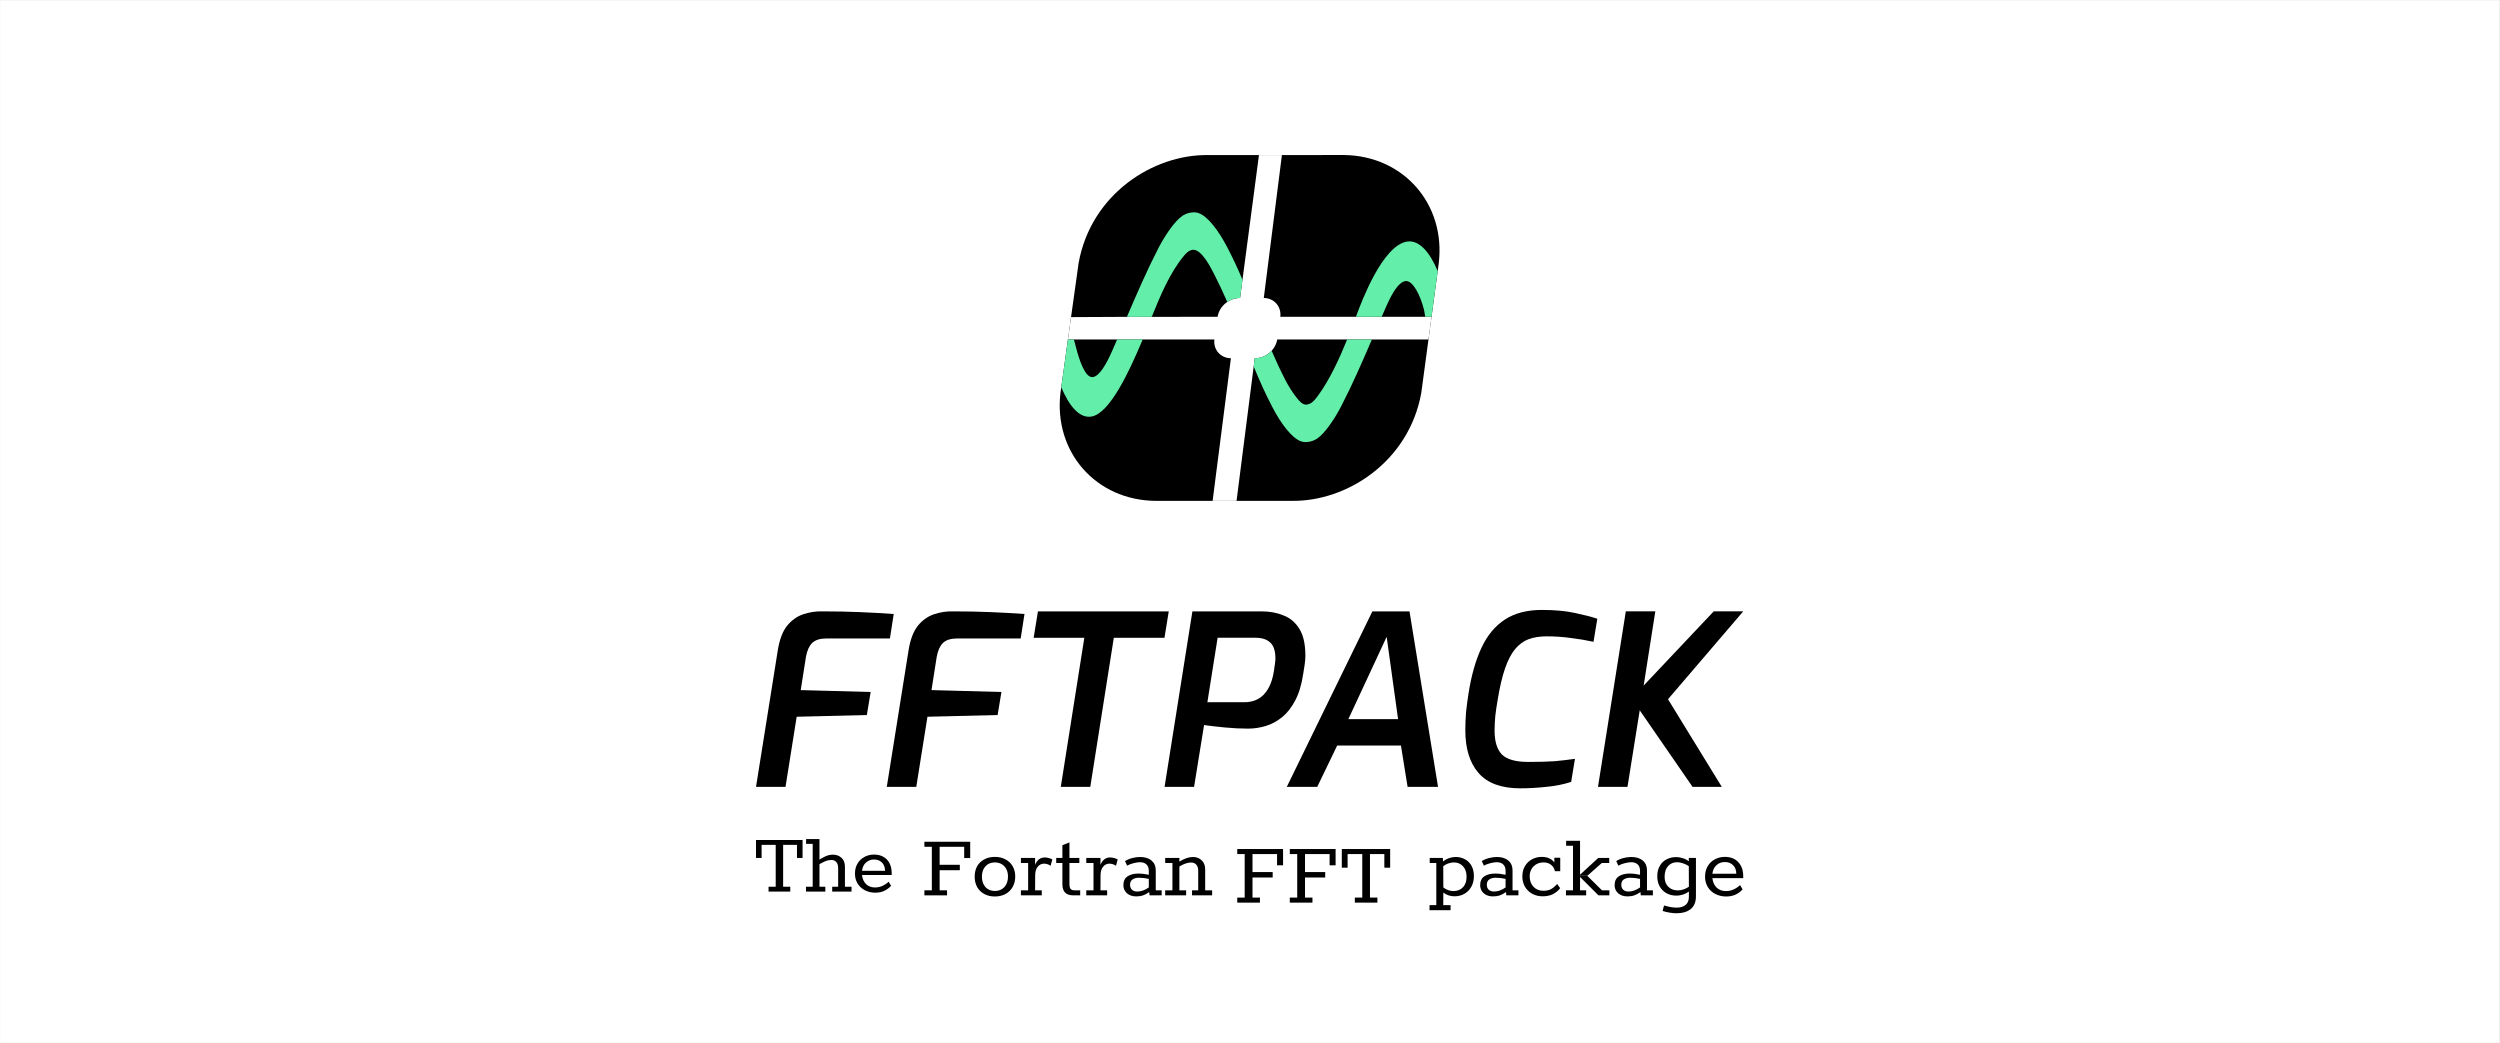
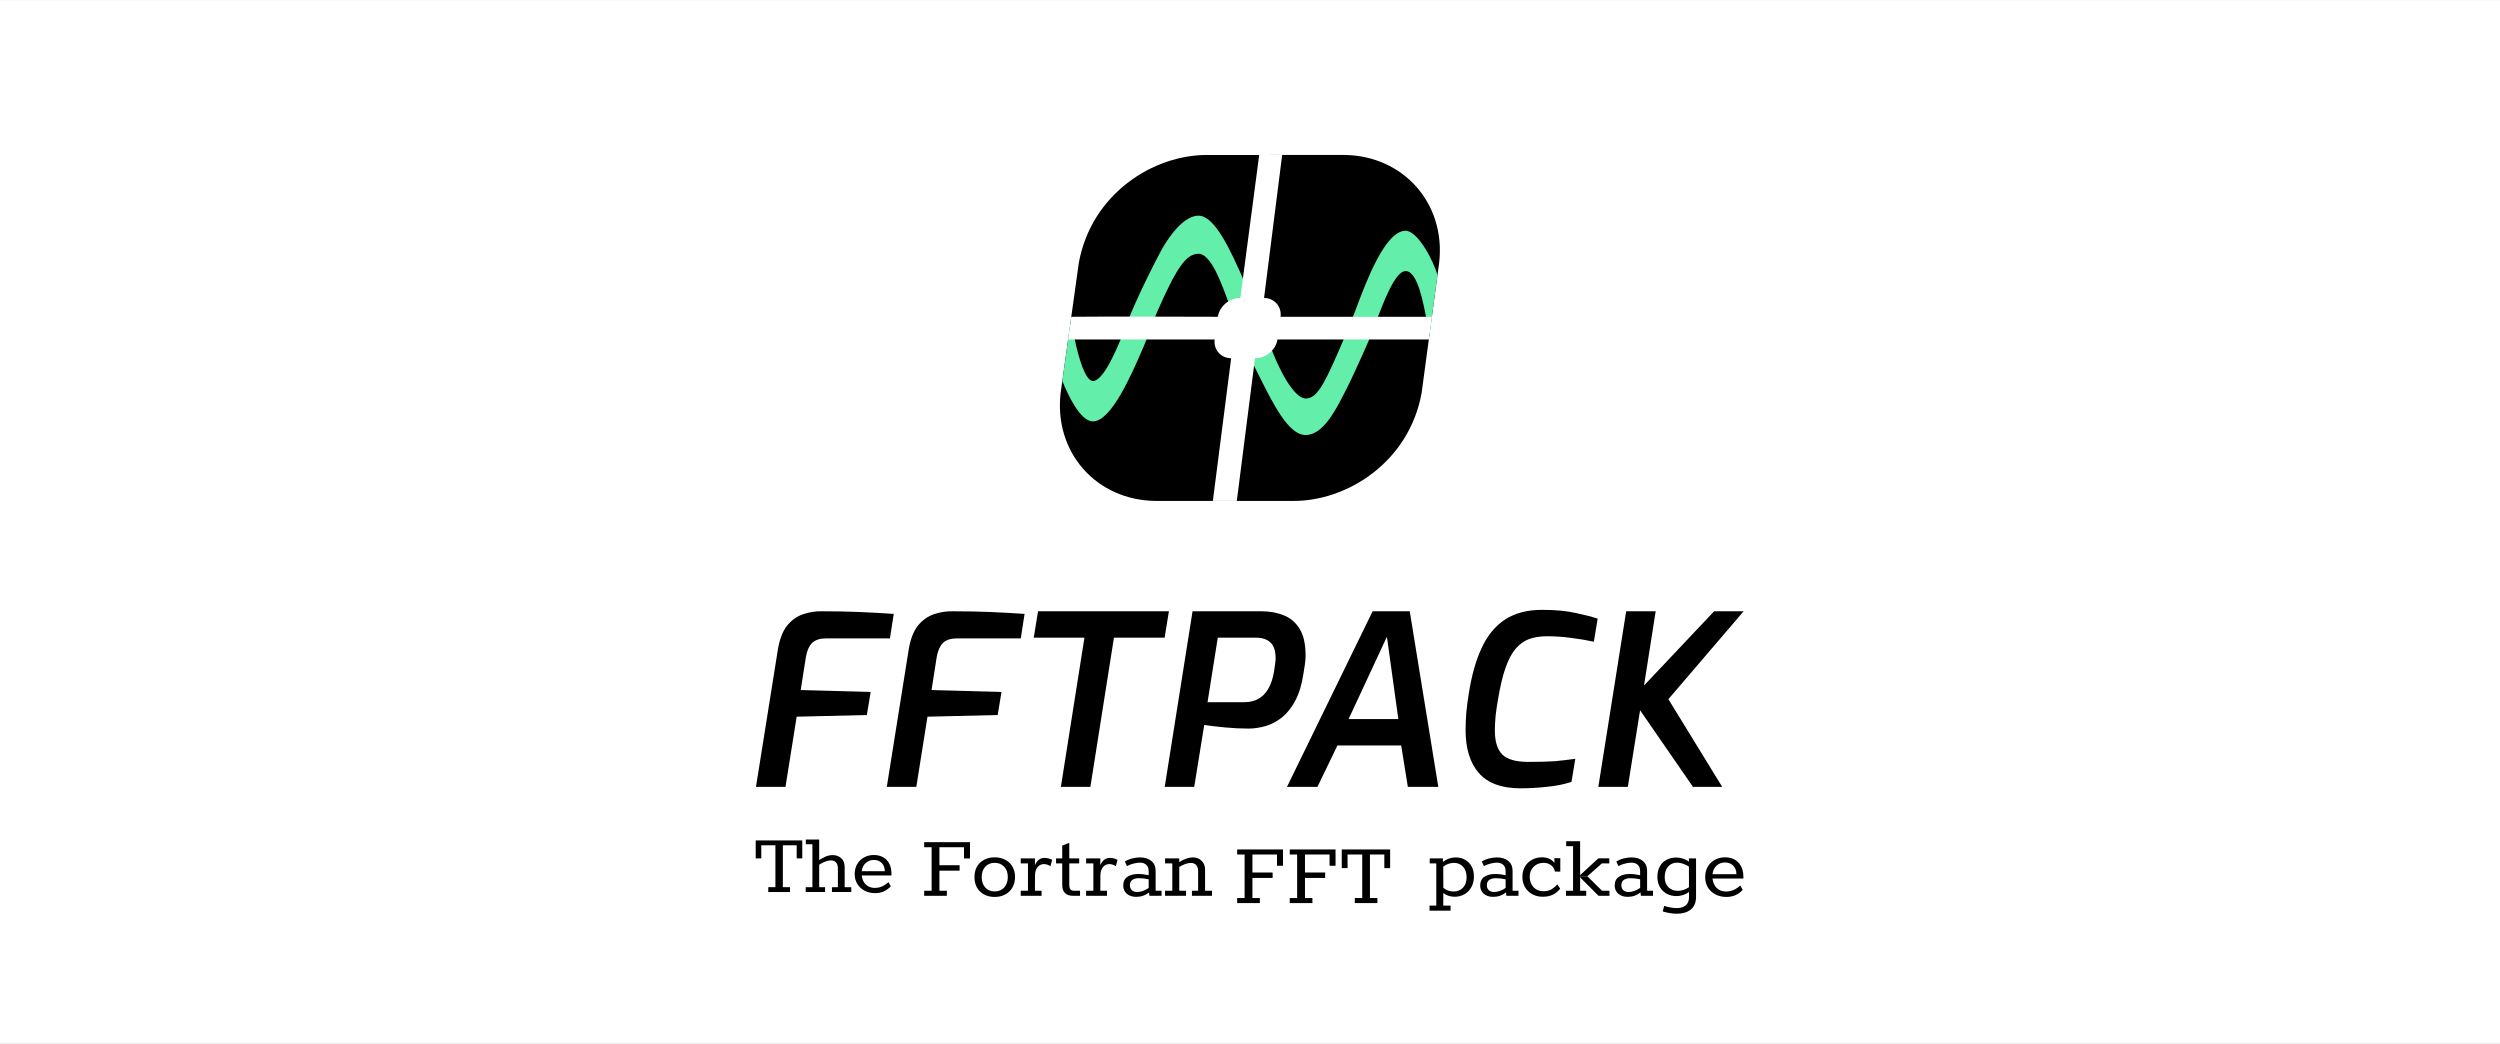
- <svg xmlns="http://www.w3.org/2000/svg" width="2234" height="932" viewBox="0 0 2234 932" fill="none">
-   <rect x="0.173" y="0.517" width="2232.98" height="931.099" fill="white" />
-   <path d="M675.573 703.172L695.127 580.538C696.685 571.186 699.448 564.031 703.416 559.072C707.525 554.112 712.342 550.712 717.868 548.87C723.394 547.028 728.991 546.178 734.659 546.319C746.419 546.319 757.471 546.532 767.814 546.957C778.158 547.382 788.43 547.949 798.632 548.657L795.232 570.549H738.059C732.675 570.549 728.566 571.895 725.732 574.587C723.04 577.279 721.198 581.388 720.206 586.914L715.53 616.669L778.016 618.369L774.616 638.986L711.917 640.473L701.928 703.172H675.573Z" fill="black" />
-   <path d="M792.427 703.172L811.981 580.538C813.539 571.186 816.302 564.031 820.27 559.072C824.379 554.112 829.196 550.712 834.722 548.87C840.248 547.028 845.845 546.178 851.512 546.319C863.273 546.319 874.325 546.532 884.668 546.957C895.012 547.382 905.284 547.949 915.486 548.657L912.086 570.549H854.913C849.529 570.549 845.42 571.895 842.586 574.587C839.894 577.279 838.052 581.388 837.06 586.914L832.384 616.669L894.87 618.369L891.469 638.986L828.771 640.473L818.782 703.172H792.427Z" fill="black" />
-   <path d="M947.913 703.172L968.954 569.911H923.684L927.509 546.319H1044.4L1040.58 569.911H995.309L974.268 703.172H947.913Z" fill="black" />
-   <path d="M1040.66 703.17L1065.53 546.317H1127.17C1134.54 546.317 1141.12 547.522 1146.93 549.931C1152.88 552.198 1157.63 556.236 1161.17 562.045C1164.72 567.713 1166.49 575.718 1166.49 586.062C1166.49 588.187 1166.27 590.809 1165.85 593.926C1165.42 596.901 1165 599.593 1164.57 602.002C1163.16 611.637 1160.75 619.643 1157.35 626.019C1154.09 632.253 1150.19 637.213 1145.66 640.896C1141.12 644.58 1136.24 647.202 1130.99 648.76C1125.75 650.319 1120.51 651.098 1115.27 651.098C1108.46 651.098 1101.45 650.744 1094.22 650.036C1087 649.327 1080.9 648.619 1075.95 647.91L1067.02 703.17H1040.66ZM1078.92 627.507H1112.08C1116.47 627.507 1120.44 626.586 1123.98 624.744C1127.66 622.76 1130.71 619.714 1133.12 615.605C1135.67 611.354 1137.44 605.899 1138.43 599.239C1138.72 597.397 1139 595.414 1139.28 593.288C1139.57 591.163 1139.71 589.604 1139.71 588.612C1139.71 581.669 1138.15 576.852 1135.03 574.16C1132.06 571.326 1127.73 569.909 1122.07 569.909H1088.06L1078.92 627.507Z" fill="black" />
-   <path d="M1149.86 703.17L1226.37 546.317H1259.53L1285.03 703.17H1257.83L1251.87 666.188H1194.92L1177.06 703.17H1149.86ZM1204.9 642.597H1249.32L1239.12 569.059L1204.9 642.597Z" fill="black" />
-   <path d="M1358.5 704.445C1341.64 704.445 1329.24 699.911 1321.31 690.843C1313.37 681.774 1309.41 669.022 1309.41 652.586C1309.41 647.485 1309.62 642.172 1310.04 636.646C1310.61 631.12 1311.32 625.665 1312.17 620.28C1314.72 603.844 1318.62 590.029 1323.86 578.836C1329.1 567.642 1336.11 559.211 1344.9 553.544C1353.68 547.876 1364.59 545.042 1377.63 545.042C1389.53 545.042 1399.52 545.963 1407.6 547.805C1415.67 549.506 1422.26 551.206 1427.36 552.906L1423.96 573.522C1417.59 572.105 1410.86 570.972 1403.77 570.122C1396.69 569.13 1389.46 568.634 1382.09 568.634C1376 568.634 1370.62 569.484 1365.94 571.184C1361.41 572.885 1357.37 575.86 1353.83 580.111C1350.43 584.22 1347.45 589.958 1344.9 597.326C1342.35 604.694 1340.15 614.046 1338.31 625.381C1337.46 630.199 1336.75 635.016 1336.19 639.834C1335.76 644.651 1335.55 648.973 1335.55 652.799C1335.55 662.575 1337.74 669.731 1342.14 674.265C1346.67 678.657 1354.46 680.853 1365.52 680.853C1375.29 680.853 1383.23 680.641 1389.32 680.216C1395.41 679.649 1401.43 678.941 1407.39 678.09L1403.99 698.707C1397.04 700.974 1389.53 702.461 1381.46 703.17C1373.52 704.02 1365.87 704.445 1358.5 704.445Z" fill="black" />
-   <path d="M1427.96 703.171L1452.83 546.312H1479.19L1468.77 612.627L1531.38 546.312H1557.75L1490.53 624.831L1538.61 703.171H1512.49L1465.26 634.726L1454.32 703.171H1427.96Z" fill="black" />
-   <path fill-rule="evenodd" clip-rule="evenodd" d="M963.857 234.99C974.958 173.458 1030.42 137.944 1079.37 138.568L1200.92 138.532C1253.97 139.11 1291.85 182.058 1285.71 234.953L1270.05 351.147C1258.95 412.679 1203.49 448.193 1154.54 447.569L1032.32 447.567C979.317 446.949 941.471 404.017 947.616 351.147L963.857 234.99Z" fill="black" />
-   <path fill-rule="evenodd" clip-rule="evenodd" d="M1276.49 303.328H1141.36C1139.42 314.05 1129.76 320.238 1121.23 320.128L1104.98 447.568L1083.59 447.568L1099.94 320.128C1090.7 320.02 1084.1 312.539 1085.18 303.328H954.302L957.092 283.375C971.585 283.235 1008.29 283.089 1088.01 283.089C1089.94 272.367 1099.6 266.179 1108.13 266.287L1125.01 138.555L1145.52 138.549L1129.31 266.281C1138.55 266.382 1145.16 273.867 1144.09 283.083H1279.22L1276.49 303.328Z" fill="white" />
-   <path fill-rule="evenodd" clip-rule="evenodd" d="M1279.22 283.083L1284.72 242.266C1278.02 226.12 1268.49 213.932 1257.08 215.918C1235.28 219.708 1216.63 269.703 1212.26 281.437C1212.06 281.974 1211.85 282.523 1211.64 283.083H1234.68C1236.16 279.69 1237.65 276.305 1239.14 272.932C1244.14 261.675 1249.98 251.902 1256.02 251.168C1262.68 250.358 1269.35 264.459 1272.31 276.13C1272.71 277.694 1272.95 279.282 1273.16 280.664C1273.3 281.585 1273.43 282.414 1273.58 283.083H1279.22ZM1225.95 303.329H1203.83C1197.09 319.947 1188.36 339.028 1178.34 352.757L1178 353.224C1175.38 356.829 1172.29 361.081 1167.59 361.56C1163.92 361.931 1161.03 358.331 1158.89 355.657L1158.89 355.654C1154.78 350.52 1151.35 344.936 1148.35 339.092C1144.03 330.685 1140.07 322.117 1136.32 313.46C1132.27 317.833 1126.53 320.196 1121.23 320.128L1120.29 327.501C1126.6 342.671 1130.56 351.3 1136.57 363.013C1140.67 370.998 1145.13 378.052 1149.51 383.464C1153.8 388.755 1158.47 393.038 1162.88 394.479C1167.18 395.884 1173.06 394.609 1177.19 391.794C1180.57 389.49 1184.38 385.131 1187.92 380.276C1191.55 375.302 1195.28 369.269 1198.49 363.038C1208.49 343.659 1217.28 323.484 1225.95 303.329ZM1096.69 269.835C1093.12 261.672 1089.37 253.593 1085.3 245.664C1085.17 245.404 1085.01 245.098 1084.84 244.753L1084.79 244.667C1081.83 238.804 1073.38 222.092 1065.62 223.252C1062.24 223.747 1059.92 226.212 1057.84 228.724C1045.69 243.406 1037.03 263.613 1029.21 283.122C1021.06 283.133 1013.68 283.145 1007 283.159C1015.94 262.317 1025.09 241.218 1035.15 221.719C1038.37 215.487 1042.09 209.455 1045.72 204.48C1049.26 199.625 1053.08 195.267 1056.46 192.962C1060.59 190.147 1066.5 188.909 1070.8 190.314C1075.22 191.755 1079.85 196.001 1084.14 201.292C1088.52 206.704 1092.98 213.758 1097.08 221.743C1102.06 231.443 1105.63 239.027 1110.29 249.962L1108.13 266.287C1104.28 266.238 1100.19 267.475 1096.69 269.835ZM998.311 303.329H1021.11C1020.57 304.632 1020.03 305.92 1019.49 307.191C1009.2 331.351 991.832 369.367 975.431 372.219C964.16 374.18 955.011 361.881 948.334 346.016L954.302 303.329H959.619C960.118 304.881 960.82 307.619 961.547 310.475L961.571 310.57L961.578 310.601C964.543 322.272 969.831 337.779 976.483 336.97C982.523 336.235 988.581 325.376 993.577 314.119C995.159 310.556 996.735 306.956 998.311 303.329Z" fill="#63EEA9" />
-   <path d="M686.789 796.719V792.38H693.175V754.965H680.567V766.672H675.573V750.626H717.163V766.672H712.169V754.965H699.807V792.38H706.193V796.719H686.789Z" fill="black" />
-   <path d="M720.241 796.719V792.38H726.218V754.064H720.323V749.807H732.276V769.292L730.065 769.702C732.412 767.955 734.759 766.536 737.106 765.444C739.453 764.298 741.882 763.725 744.393 763.725C747.34 763.725 749.851 764.653 751.925 766.509C753.999 768.31 755.036 770.957 755.036 774.45V792.38H760.93V796.719H743.656V792.38H748.977V775.596C748.977 773.358 748.432 771.612 747.34 770.357C746.303 769.101 744.829 768.474 742.919 768.474C740.845 768.474 738.689 768.992 736.451 770.029C734.214 771.011 732.139 772.24 730.229 773.713L732.276 770.766V792.38H737.516V796.719H720.241Z" fill="black" />
-   <path d="M782.174 797.701C778.791 797.701 775.707 796.992 772.923 795.572C770.194 794.153 768.011 792.161 766.374 789.596C764.791 787.031 763.999 784.056 763.999 780.672C763.999 777.179 764.763 774.177 766.292 771.666C767.82 769.101 769.867 767.136 772.432 765.772C774.997 764.353 777.863 763.643 781.028 763.643C784.303 763.643 787.114 764.325 789.461 765.69C791.862 767.054 793.691 768.992 794.946 771.503C796.202 774.013 796.829 776.961 796.829 780.345V781.9H769.321L769.403 778.134H790.853C790.853 776.006 790.416 774.204 789.543 772.731C788.724 771.203 787.578 770.056 786.104 769.292C784.631 768.474 782.939 768.064 781.028 768.064C779.009 768.064 777.18 768.555 775.543 769.538C773.906 770.466 772.596 771.83 771.613 773.631C770.685 775.378 770.221 777.507 770.221 780.017C770.221 782.692 770.713 785.011 771.695 786.976C772.678 788.886 774.042 790.387 775.789 791.479C777.59 792.516 779.637 793.035 781.929 793.035C784.385 793.035 786.65 792.543 788.724 791.561C790.798 790.578 792.599 789.35 794.128 787.877L796.256 791.561C794.782 793.253 792.872 794.699 790.525 795.9C788.178 797.101 785.395 797.701 782.174 797.701Z" fill="black" />
-   <path d="M1300.83 765.8C1303.9 765.8 1306.65 766.481 1309.09 767.842C1311.58 769.147 1313.54 771.104 1314.96 773.713C1316.37 776.266 1317.08 779.329 1317.08 782.902C1317.08 786.589 1316.29 789.794 1314.7 792.517C1313.17 795.239 1311.07 797.338 1308.4 798.813C1305.8 800.231 1302.93 800.94 1299.81 800.94C1297.83 800.94 1295.93 800.628 1294.11 800.004C1292.35 799.38 1290.91 798.557 1289.77 797.536L1289.69 808.853H1296.24V813.362H1277.43V808.853H1283.48V771.161H1277.6V766.651H1289.35L1289.43 769.799C1291.08 768.495 1292.86 767.502 1294.79 766.821C1296.78 766.141 1298.79 765.8 1300.83 765.8ZM1298.7 796.26C1302.22 796.26 1305.06 795.154 1307.21 792.942C1309.43 790.673 1310.53 787.497 1310.53 783.413C1310.53 779.442 1309.45 776.322 1307.3 774.053C1305.2 771.785 1302.48 770.65 1299.13 770.65C1297.77 770.65 1296.18 770.934 1294.37 771.501C1292.61 772.068 1291.05 772.919 1289.69 774.053L1289.77 793.027C1291.08 794.048 1292.49 794.842 1294.03 795.409C1295.61 795.977 1297.17 796.26 1298.7 796.26Z" fill="black" />
-   <path d="M1356.88 795.58V800.089H1346.07L1345.73 797.111C1343.92 798.472 1342.1 799.465 1340.29 800.089C1338.47 800.713 1336.43 801.025 1334.16 801.025C1330.76 801.025 1327.98 800.089 1325.82 798.217C1323.72 796.289 1322.67 793.906 1322.67 791.07C1322.67 787.44 1323.89 784.802 1326.33 783.157C1328.83 781.456 1332.09 780.605 1336.12 780.605C1339.01 780.605 1342.1 780.974 1345.39 781.711V778.223C1345.39 775.67 1344.68 773.742 1343.26 772.437C1341.9 771.132 1339.97 770.48 1337.48 770.48C1335.83 770.48 1333.93 770.764 1331.78 771.331C1329.68 771.841 1327.75 772.579 1325.99 773.543L1324.12 769.459C1325.99 768.268 1328.15 767.36 1330.59 766.736C1333.08 766.112 1335.41 765.8 1337.56 765.8C1341.93 765.8 1345.36 766.878 1347.86 769.034C1350.35 771.132 1351.6 773.997 1351.6 777.627V795.58H1356.88ZM1328.63 790.73C1328.63 792.488 1329.2 793.935 1330.33 795.069C1331.52 796.147 1333.11 796.686 1335.1 796.686C1338.44 796.686 1341.87 795.466 1345.39 793.027V785.37C1342.39 784.689 1339.44 784.349 1336.54 784.349C1334.27 784.349 1332.37 784.859 1330.84 785.88C1329.37 786.844 1328.63 788.461 1328.63 790.73Z" fill="black" />
-   <path d="M1379.34 770.65C1375.71 770.65 1372.74 771.813 1370.41 774.139C1368.09 776.464 1366.92 779.414 1366.92 782.987C1366.92 786.844 1368.06 789.992 1370.33 792.431C1372.59 794.814 1375.54 796.005 1379.17 796.005C1381.9 796.005 1384.19 795.494 1386.07 794.473C1387.94 793.396 1389.75 791.864 1391.51 789.879L1394.15 793.708C1392.39 795.977 1390.21 797.763 1387.6 799.068C1384.99 800.316 1381.98 800.94 1378.58 800.94C1375.06 800.94 1371.91 800.174 1369.13 798.643C1366.41 797.111 1364.26 795.012 1362.67 792.346C1361.14 789.624 1360.37 786.561 1360.37 783.157C1360.37 779.754 1361.11 776.748 1362.58 774.139C1364.11 771.473 1366.21 769.402 1368.88 767.927C1371.55 766.453 1374.55 765.715 1377.9 765.715C1380.39 765.715 1382.61 766.169 1384.53 767.077C1386.46 767.984 1387.94 769.204 1388.96 770.735V766.481H1394.23V778.478H1389.47C1388.96 776.039 1387.8 774.139 1385.98 772.777C1384.17 771.359 1381.95 770.65 1379.34 770.65Z" fill="black" />
-   <path d="M1477.02 795.58V800.089H1466.22L1465.88 797.111C1464.06 798.472 1462.25 799.465 1460.43 800.089C1458.62 800.713 1456.58 801.025 1454.31 801.025C1450.9 801.025 1448.12 800.089 1445.97 798.217C1443.87 796.289 1442.82 793.906 1442.82 791.07C1442.82 787.44 1444.04 784.802 1446.48 783.157C1448.98 781.456 1452.24 780.605 1456.26 780.605C1459.16 780.605 1462.25 780.974 1465.54 781.711V778.223C1465.54 775.67 1464.83 773.742 1463.41 772.437C1462.05 771.132 1460.12 770.48 1457.63 770.48C1455.98 770.48 1454.08 770.764 1451.93 771.331C1449.83 771.841 1447.9 772.579 1446.14 773.543L1444.27 769.459C1446.14 768.268 1448.3 767.36 1450.73 766.736C1453.23 766.112 1455.56 765.8 1457.71 765.8C1462.08 765.8 1465.51 766.878 1468.01 769.034C1470.5 771.132 1471.75 773.997 1471.75 777.627V795.58H1477.02ZM1448.78 790.73C1448.78 792.488 1449.34 793.935 1450.48 795.069C1451.67 796.147 1453.26 796.686 1455.24 796.686C1458.59 796.686 1462.02 795.466 1465.54 793.027V785.37C1462.53 784.689 1459.58 784.349 1456.69 784.349C1454.42 784.349 1452.52 784.859 1450.99 785.88C1449.51 786.844 1448.78 788.461 1448.78 790.73Z" fill="black" />
-   <path d="M1515.49 766.651V771.161V800.855C1515.49 806.016 1513.93 809.845 1510.81 812.341C1507.69 814.837 1503.52 816.085 1498.3 816.085C1494.33 816.085 1490.13 815.404 1485.71 814.043L1486.98 809.108C1491.3 810.412 1495.01 811.065 1498.13 811.065C1501.65 811.065 1504.37 810.242 1506.3 808.597C1508.23 807.009 1509.19 804.57 1509.19 801.28V796.686C1507.6 797.877 1505.82 798.784 1503.83 799.408C1501.9 800.032 1499.97 800.344 1498.05 800.344C1494.87 800.344 1491.98 799.664 1489.37 798.302C1486.76 796.884 1484.69 794.871 1483.16 792.261C1481.68 789.652 1480.94 786.589 1480.94 783.072C1480.94 779.442 1481.68 776.351 1483.16 773.798C1484.63 771.189 1486.64 769.232 1489.2 767.927C1491.81 766.566 1494.7 765.885 1497.87 765.885C1499.8 765.885 1501.79 766.226 1503.83 766.906C1505.87 767.53 1507.63 768.438 1509.11 769.629V766.651H1515.49ZM1487.49 783.498C1487.49 787.298 1488.6 790.276 1490.81 792.431C1493.03 794.587 1495.86 795.665 1499.32 795.665C1500.97 795.665 1502.64 795.381 1504.34 794.814C1506.1 794.247 1507.72 793.424 1509.19 792.346L1509.11 773.968C1507.46 772.891 1505.7 772.04 1503.83 771.416C1502.02 770.792 1500.29 770.48 1498.64 770.48C1495.29 770.48 1492.6 771.643 1490.56 773.968C1488.52 776.237 1487.49 779.414 1487.49 783.498Z" fill="black" />
-   <path d="M1557.75 784.689H1530.18C1530.58 788.262 1531.85 791.099 1534.01 793.197C1536.17 795.239 1538.92 796.26 1542.26 796.26C1546.91 796.26 1551.14 794.473 1554.94 790.9L1557.15 794.729C1555.51 796.657 1553.44 798.217 1550.94 799.408C1548.45 800.543 1545.64 801.11 1542.52 801.11C1539 801.11 1535.8 800.373 1532.9 798.898C1530.01 797.423 1527.74 795.353 1526.1 792.687C1524.45 789.964 1523.63 786.873 1523.63 783.413C1523.63 779.896 1524.4 776.805 1525.93 774.139C1527.52 771.416 1529.64 769.346 1532.31 767.927C1535.03 766.453 1538.04 765.715 1541.33 765.715C1546.43 765.715 1550.43 767.275 1553.32 770.395C1556.27 773.515 1557.75 777.74 1557.75 783.072V784.689ZM1551.54 780.775C1551.54 777.542 1550.57 774.989 1548.64 773.118C1546.77 771.246 1544.33 770.31 1541.33 770.31C1538.38 770.31 1535.88 771.246 1533.84 773.118C1531.8 774.989 1530.58 777.542 1530.18 780.775H1551.54Z" fill="black" />
-   <path d="M826.044 795.579H832.68V756.696H826.044V752.187H866.969V766.736H861.609V756.696H839.657V772.777H854.121H857.695V777.627H854.121H839.657V795.579H846.294V800.089H826.044V795.579Z" fill="black" />
-   <path d="M889.005 801.11C885.431 801.11 882.283 800.372 879.561 798.898C876.838 797.423 874.711 795.352 873.179 792.686C871.705 789.964 870.967 786.844 870.967 783.327C870.967 779.81 871.705 776.719 873.179 774.053C874.711 771.387 876.838 769.345 879.561 767.927C882.283 766.452 885.431 765.715 889.005 765.715C892.578 765.715 895.727 766.452 898.449 767.927C901.229 769.345 903.384 771.387 904.916 774.053C906.447 776.719 907.213 779.782 907.213 783.242C907.213 786.759 906.447 789.879 904.916 792.601C903.384 795.324 901.229 797.423 898.449 798.898C895.727 800.372 892.578 801.11 889.005 801.11ZM889.005 796.175C892.522 796.175 895.358 795.012 897.513 792.686C899.669 790.304 900.746 787.156 900.746 783.242C900.746 779.442 899.669 776.407 897.513 774.138C895.358 771.813 892.522 770.65 889.005 770.65C885.488 770.65 882.68 771.813 880.582 774.138C878.483 776.464 877.434 779.527 877.434 783.327C877.434 787.184 878.483 790.304 880.582 792.686C882.737 795.012 885.545 796.175 889.005 796.175Z" fill="black" />
-   <path d="M933.553 766.226C935.709 766.226 937.978 766.793 940.36 767.927L938.829 773.628C936.9 772.38 934.943 771.756 932.958 771.756C930.689 771.756 928.789 772.692 927.257 774.564C925.782 776.379 925.045 778.903 925.045 782.136L924.96 795.579H930.916V800.089H912.283V795.579H918.749V771.16H912.283V766.651H924.96V772.777C926.775 768.409 929.64 766.226 933.553 766.226Z" fill="black" />
-   <path d="M959.056 800.089C952.59 800.089 949.357 796.799 949.357 790.219V771.16H943.827V766.651H949.357V755.25L955.653 752.782V766.651H964.502V771.16H955.653V789.879C955.653 791.977 955.993 793.452 956.674 794.303C957.355 795.154 958.518 795.579 960.163 795.579H965.268V800.089H959.056Z" fill="black" />
-   <path d="M991.965 766.226C994.121 766.226 996.389 766.793 998.772 767.927L997.24 773.628C995.312 772.38 993.355 771.756 991.369 771.756C989.101 771.756 987.2 772.692 985.669 774.564C984.194 776.379 983.457 778.903 983.457 782.136L983.372 795.579H989.327V800.089H970.694V795.579H977.161V771.16H970.694V766.651H983.372V772.777C985.187 768.409 988.051 766.226 991.965 766.226Z" fill="black" />
-   <path d="M1038.06 795.579V800.089H1027.25L1026.91 797.111C1025.1 798.472 1023.28 799.465 1021.47 800.089C1019.65 800.713 1017.61 801.025 1015.34 801.025C1011.94 801.025 1009.16 800.089 1007 798.217C1004.9 796.288 1003.85 793.906 1003.85 791.07C1003.85 787.44 1005.07 784.802 1007.51 783.157C1010.01 781.455 1013.27 780.605 1017.3 780.605C1020.19 780.605 1023.28 780.973 1026.57 781.711V778.222C1026.57 775.67 1025.86 773.741 1024.44 772.437C1023.08 771.132 1021.16 770.48 1018.66 770.48C1017.01 770.48 1015.11 770.763 1012.96 771.331C1010.86 771.841 1008.93 772.578 1007.17 773.543L1005.3 769.459C1007.17 768.268 1009.33 767.36 1011.77 766.736C1014.26 766.112 1016.59 765.8 1018.74 765.8C1023.11 765.8 1026.54 766.878 1029.04 769.033C1031.54 771.132 1032.78 773.996 1032.78 777.627V795.579H1038.06ZM1009.81 790.73C1009.81 792.488 1010.38 793.934 1011.51 795.069C1012.7 796.146 1014.29 796.685 1016.28 796.685C1019.62 796.685 1023.06 795.466 1026.57 793.027V785.369C1023.57 784.689 1020.62 784.348 1017.72 784.348C1015.45 784.348 1013.55 784.859 1012.02 785.88C1010.55 786.844 1009.81 788.461 1009.81 790.73Z" fill="black" />
-   <path d="M1083.16 795.579V800.089H1065.2V795.579H1070.73V778.137C1070.73 775.812 1070.17 773.996 1069.03 772.692C1067.9 771.387 1066.34 770.735 1064.35 770.735C1062.71 770.735 1061.04 771.047 1059.33 771.671C1057.69 772.238 1055.87 773.117 1053.89 774.308V795.579H1059.93V800.089H1041.21V795.579H1047.68V771.16H1041.21V766.651H1053.89V769.969C1058.31 767.19 1062.34 765.8 1065.97 765.8C1069.15 765.8 1071.76 766.793 1073.8 768.778C1075.9 770.707 1076.95 773.429 1076.95 776.946V795.579H1083.16Z" fill="black" />
-   <path d="M1105.62 802.082H1112.25V763.199H1105.62V758.689H1146.54V773.239H1141.18V763.199H1119.23V779.28H1133.7H1137.27V784.129H1133.7H1119.23V802.082H1125.87V806.591H1105.62V802.082Z" fill="black" />
-   <path d="M1152.56 802.082H1159.2V763.199H1152.56V758.689H1193.49V773.239H1188.13V763.199H1166.17V779.28H1180.64H1184.21V784.129H1180.64H1166.17V802.082H1172.81V806.591H1152.56V802.082Z" fill="black" />
-   <path d="M1399.34 795.58H1405.64V755.761H1399.51V751.336H1411.93V782.222V783.668V795.58H1417.38V800.089H1399.34V795.58Z" fill="black" />
-   <path fill-rule="evenodd" clip-rule="evenodd" d="M1411.93 783.661L1428.35 800.082H1438.14V795.573H1431.5L1418.4 782.64L1411.93 782.641L1411.93 783.661Z" fill="black" />
-   <path fill-rule="evenodd" clip-rule="evenodd" d="M1411.93 781.619L1428.21 766.638H1438V771.148H1431.36L1418.4 782.64L1411.93 782.639L1411.93 781.619Z" fill="black" />
-   <path d="M1210.68 806.583V802.074H1217.32V763.198H1204.22V775.363H1199.03V758.689H1242.24V775.363H1237.05V763.198H1224.21V802.074H1230.84V806.583H1210.68Z" fill="black" />
+ <svg xmlns="http://www.w3.org/2000/svg" width="2233" height="932" viewBox="0 0 2233 932" fill="none">
+   <rect y="0.249" width="2232.98" height="931.099" fill="white" />
+   <path d="M686.216 796.762V792.423H692.602V755.008H679.994V766.715H675V750.669H716.59V766.715H711.596V755.008H699.234V792.423H705.619V796.762H686.216Z" fill="black" />
+   <path d="M719.668 796.762V792.423H725.644V754.107H719.75V749.85H731.703V769.335L729.492 769.745C731.839 767.998 734.186 766.579 736.533 765.487C738.88 764.341 741.309 763.768 743.819 763.768C746.767 763.768 749.277 764.696 751.352 766.552C753.426 768.353 754.463 771 754.463 774.493V792.423H760.357V796.762H743.083V792.423H748.404V775.639C748.404 773.401 747.858 771.655 746.767 770.399C745.73 769.144 744.256 768.516 742.346 768.516C740.272 768.516 738.116 769.035 735.878 770.072C733.64 771.054 731.566 772.282 729.656 773.756L731.703 770.809V792.423H736.942V796.762H719.668Z" fill="black" />
+   <path d="M781.601 797.744C778.217 797.744 775.133 797.035 772.35 795.615C769.621 794.196 767.438 792.204 765.8 789.639C764.217 787.074 763.426 784.099 763.426 780.715C763.426 777.222 764.19 774.22 765.718 771.709C767.247 769.144 769.293 767.179 771.859 765.815C774.424 764.396 777.289 763.686 780.455 763.686C783.73 763.686 786.541 764.368 788.888 765.733C791.289 767.097 793.118 769.035 794.373 771.546C795.628 774.056 796.256 777.004 796.256 780.388V781.943H768.748L768.83 778.177H790.279C790.279 776.049 789.843 774.247 788.97 772.774C788.151 771.245 787.005 770.099 785.531 769.335C784.057 768.516 782.365 768.107 780.455 768.107C778.436 768.107 776.607 768.598 774.97 769.581C773.332 770.509 772.022 771.873 771.04 773.674C770.112 775.421 769.648 777.549 769.648 780.06C769.648 782.735 770.139 785.054 771.122 787.019C772.104 788.929 773.469 790.43 775.215 791.522C777.017 792.559 779.063 793.077 781.356 793.077C783.812 793.077 786.077 792.586 788.151 791.604C790.225 790.621 792.026 789.393 793.554 787.92L795.683 791.604C794.209 793.296 792.299 794.742 789.952 795.943C787.605 797.144 784.821 797.744 781.601 797.744Z" fill="black" />
+   <path d="M1300.26 765.843C1303.32 765.843 1306.07 766.524 1308.51 767.885C1311.01 769.19 1312.96 771.147 1314.38 773.756C1315.8 776.309 1316.51 779.372 1316.51 782.945C1316.51 786.632 1315.72 789.837 1314.13 792.559C1312.6 795.282 1310.5 797.381 1307.83 798.856C1305.22 800.274 1302.36 800.983 1299.24 800.983C1297.25 800.983 1295.35 800.671 1293.54 800.047C1291.78 799.423 1290.33 798.6 1289.2 797.579L1289.11 808.895H1295.66V813.405H1276.86V808.895H1282.9V771.204H1277.03V766.694H1288.77L1288.86 769.842C1290.5 768.538 1292.29 767.545 1294.22 766.864C1296.2 766.184 1298.22 765.843 1300.26 765.843ZM1298.13 796.303C1301.65 796.303 1304.48 795.197 1306.64 792.985C1308.85 790.716 1309.96 787.54 1309.96 783.456C1309.96 779.485 1308.88 776.365 1306.73 774.096C1304.63 771.827 1301.9 770.693 1298.56 770.693C1297.2 770.693 1295.61 770.977 1293.79 771.544C1292.03 772.111 1290.47 772.962 1289.11 774.096L1289.2 793.07C1290.5 794.091 1291.92 794.885 1293.45 795.452C1295.04 796.02 1296.6 796.303 1298.13 796.303Z" fill="black" />
+   <path d="M1356.3 795.622V800.132H1345.5L1345.16 797.154C1343.34 798.515 1341.53 799.508 1339.71 800.132C1337.9 800.756 1335.86 801.068 1333.59 801.068C1330.18 801.068 1327.41 800.132 1325.25 798.26C1323.15 796.331 1322.1 793.949 1322.1 791.113C1322.1 787.483 1323.32 784.845 1325.76 783.2C1328.26 781.499 1331.52 780.648 1335.54 780.648C1338.44 780.648 1341.53 781.016 1344.82 781.754V778.265C1344.82 775.713 1344.11 773.784 1342.69 772.48C1341.33 771.175 1339.4 770.523 1336.91 770.523C1335.26 770.523 1333.36 770.806 1331.21 771.374C1329.11 771.884 1327.18 772.622 1325.42 773.586L1323.55 769.502C1325.42 768.311 1327.58 767.403 1330.01 766.779C1332.51 766.155 1334.84 765.843 1336.99 765.843C1341.36 765.843 1344.79 766.921 1347.29 769.076C1349.78 771.175 1351.03 774.04 1351.03 777.67V795.622H1356.3ZM1328.06 790.773C1328.06 792.531 1328.62 793.978 1329.76 795.112C1330.95 796.19 1332.54 796.729 1334.52 796.729C1337.87 796.729 1341.3 795.509 1344.82 793.07V785.412C1341.81 784.732 1338.86 784.391 1335.97 784.391C1333.7 784.391 1331.8 784.902 1330.27 785.923C1328.79 786.887 1328.06 788.504 1328.06 790.773Z" fill="black" />
+   <path d="M1378.77 770.693C1375.14 770.693 1372.16 771.856 1369.84 774.181C1367.51 776.507 1366.35 779.457 1366.35 783.03C1366.35 786.887 1367.48 790.035 1369.75 792.474C1372.02 794.857 1374.97 796.048 1378.6 796.048C1381.32 796.048 1383.62 795.537 1385.49 794.516C1387.37 793.439 1389.18 791.907 1390.94 789.922L1393.58 793.751C1391.82 796.02 1389.63 797.806 1387.02 799.111C1384.42 800.359 1381.41 800.983 1378.01 800.983C1374.49 800.983 1371.34 800.217 1368.56 798.685C1365.84 797.154 1363.68 795.055 1362.1 792.389C1360.56 789.667 1359.8 786.604 1359.8 783.2C1359.8 779.797 1360.54 776.791 1362.01 774.181C1363.54 771.516 1365.64 769.445 1368.31 767.97C1370.97 766.496 1373.98 765.758 1377.33 765.758C1379.82 765.758 1382.03 766.212 1383.96 767.12C1385.89 768.027 1387.37 769.247 1388.39 770.778V766.524H1393.66V778.521H1388.9C1388.39 776.082 1387.22 774.181 1385.41 772.82C1383.59 771.402 1381.38 770.693 1378.77 770.693Z" fill="black" />
+   <path d="M1476.45 795.622V800.132H1465.65L1465.31 797.154C1463.49 798.515 1461.68 799.508 1459.86 800.132C1458.05 800.756 1456 801.068 1453.73 801.068C1450.33 801.068 1447.55 800.132 1445.4 798.26C1443.3 796.331 1442.25 793.949 1442.25 791.113C1442.25 787.483 1443.47 784.845 1445.91 783.2C1448.4 781.499 1451.66 780.648 1455.69 780.648C1458.58 780.648 1461.68 781.016 1464.97 781.754V778.265C1464.97 775.713 1464.26 773.784 1462.84 772.48C1461.48 771.175 1459.55 770.523 1457.05 770.523C1455.41 770.523 1453.51 770.806 1451.35 771.374C1449.25 771.884 1447.33 772.622 1445.57 773.586L1443.69 769.502C1445.57 768.311 1447.72 767.403 1450.16 766.779C1452.66 766.155 1454.98 765.843 1457.14 765.843C1461.51 765.843 1464.94 766.921 1467.43 769.076C1469.93 771.175 1471.18 774.04 1471.18 777.67V795.622H1476.45ZM1448.2 790.773C1448.2 792.531 1448.77 793.978 1449.91 795.112C1451.1 796.19 1452.69 796.729 1454.67 796.729C1458.02 796.729 1461.45 795.509 1464.97 793.07V785.412C1461.96 784.732 1459.01 784.391 1456.12 784.391C1453.85 784.391 1451.95 784.902 1450.42 785.923C1448.94 786.887 1448.2 788.504 1448.2 790.773Z" fill="black" />
+   <path d="M1514.91 766.694V800.898C1514.91 806.059 1513.35 809.888 1510.23 812.384C1507.11 814.88 1502.95 816.128 1497.73 816.128C1493.76 816.128 1489.56 815.447 1485.14 814.086L1486.41 809.151C1490.72 810.455 1494.44 811.108 1497.56 811.108C1501.07 811.108 1503.8 810.285 1505.73 808.64C1507.65 807.052 1508.62 804.613 1508.62 801.323V796.729C1507.03 797.92 1505.24 798.827 1503.26 799.451C1501.33 800.075 1499.4 800.387 1497.47 800.387C1494.3 800.387 1491.4 799.706 1488.79 798.345C1486.18 796.927 1484.11 794.913 1482.58 792.304C1481.11 789.695 1480.37 786.632 1480.37 783.115C1480.37 779.485 1481.11 776.394 1482.58 773.841C1484.06 771.232 1486.07 769.275 1488.62 767.97C1491.23 766.609 1494.13 765.928 1497.3 765.928C1499.23 765.928 1501.22 766.269 1503.26 766.949C1505.3 767.573 1507.06 768.481 1508.53 769.672V766.694H1514.91ZM1486.92 783.541C1486.92 787.341 1488.03 790.319 1490.24 792.474C1492.45 794.63 1495.29 795.708 1498.75 795.708C1500.39 795.708 1502.07 795.424 1503.77 794.857C1505.53 794.289 1507.14 793.467 1508.62 792.389L1508.53 774.011C1506.89 772.934 1505.13 772.083 1503.26 771.459C1501.44 770.835 1499.71 770.523 1498.07 770.523C1494.72 770.523 1492.03 771.686 1489.98 774.011C1487.94 776.28 1486.92 779.457 1486.92 783.541Z" fill="black" />
+   <path d="M1557.18 784.732H1529.61C1530.01 788.305 1531.28 791.141 1533.44 793.24C1535.59 795.282 1538.34 796.303 1541.69 796.303C1546.34 796.303 1550.57 794.516 1554.37 790.943L1556.58 794.772C1554.93 796.7 1552.86 798.26 1550.37 799.451C1547.87 800.586 1545.07 801.153 1541.95 801.153C1538.43 801.153 1535.22 800.415 1532.33 798.941C1529.44 797.466 1527.17 795.396 1525.52 792.73C1523.88 790.007 1523.06 786.916 1523.06 783.456C1523.06 779.939 1523.82 776.847 1525.35 774.181C1526.94 771.459 1529.07 769.388 1531.74 767.97C1534.46 766.496 1537.46 765.758 1540.75 765.758C1545.86 765.758 1549.86 767.318 1552.75 770.438C1555.7 773.558 1557.18 777.783 1557.18 783.115V784.732ZM1550.96 780.818C1550.96 777.585 1550 775.032 1548.07 773.16C1546.2 771.289 1543.76 770.353 1540.75 770.353C1537.8 770.353 1535.31 771.289 1533.27 773.16C1531.22 775.032 1530.01 777.585 1529.61 780.818H1550.96Z" fill="black" />
+   <path d="M825.471 795.622H832.108V756.739H825.471V752.23H866.396V766.779H861.036V756.739H839.084V772.82H857.122V777.67H839.084V795.622H845.721V800.132H825.471V795.622Z" fill="black" />
+   <path d="M888.432 801.153C884.859 801.153 881.711 800.415 878.988 798.941C876.265 797.466 874.138 795.395 872.607 792.729C871.132 790.007 870.394 786.887 870.394 783.37C870.394 779.854 871.132 776.762 872.607 774.096C874.138 771.43 876.265 769.388 878.988 767.97C881.711 766.495 884.859 765.758 888.432 765.758C892.006 765.758 895.154 766.495 897.876 767.97C900.656 769.388 902.811 771.43 904.343 774.096C905.874 776.762 906.64 779.825 906.64 783.285C906.64 786.802 905.874 789.922 904.343 792.644C902.811 795.367 900.656 797.466 897.876 798.941C895.154 800.415 892.006 801.153 888.432 801.153ZM888.432 796.218C891.949 796.218 894.785 795.055 896.94 792.729C899.096 790.347 900.174 787.199 900.174 783.285C900.174 779.485 899.096 776.45 896.94 774.181C894.785 771.856 891.949 770.693 888.432 770.693C884.915 770.693 882.108 771.856 880.009 774.181C877.91 776.507 876.861 779.57 876.861 783.37C876.861 787.227 877.91 790.347 880.009 792.729C882.164 795.055 884.972 796.218 888.432 796.218Z" fill="black" />
+   <path d="M932.981 766.269C935.136 766.269 937.405 766.836 939.787 767.97L938.256 773.671C936.327 772.423 934.37 771.799 932.385 771.799C930.116 771.799 928.216 772.735 926.684 774.607C925.21 776.422 924.472 778.946 924.472 782.179L924.387 795.622H930.343V800.132H911.71V795.622H918.176V771.203H911.71V766.694H924.387V772.82C926.202 768.452 929.067 766.269 932.981 766.269Z" fill="black" />
+   <path d="M958.484 800.132C952.017 800.132 948.784 796.842 948.784 790.262V771.203H943.254V766.694H948.784V755.293L955.08 752.825V766.694H963.929V771.203H955.08V789.922C955.08 792.02 955.421 793.495 956.101 794.346C956.782 795.197 957.945 795.622 959.59 795.622H964.695V800.132H958.484Z" fill="black" />
+   <path d="M991.392 766.269C993.548 766.269 995.817 766.836 998.199 767.97L996.667 773.671C994.739 772.423 992.782 771.799 990.797 771.799C988.528 771.799 986.628 772.735 985.096 774.607C983.621 776.422 982.884 778.946 982.884 782.179L982.799 795.622H988.755V800.132H970.121V795.622H976.588V771.203H970.121V766.694H982.799V772.82C984.614 768.452 987.478 766.269 991.392 766.269Z" fill="black" />
+   <path d="M1037.49 795.622V800.132H1026.68L1026.34 797.154C1024.52 798.515 1022.71 799.508 1020.89 800.132C1019.08 800.756 1017.04 801.068 1014.77 801.068C1011.36 801.068 1008.59 800.132 1006.43 798.26C1004.33 796.331 1003.28 793.949 1003.28 791.113C1003.28 787.483 1004.5 784.845 1006.94 783.2C1009.44 781.498 1012.7 780.648 1016.73 780.648C1019.62 780.648 1022.71 781.016 1026 781.754V778.265C1026 775.713 1025.29 773.784 1023.87 772.48C1022.51 771.175 1020.58 770.523 1018.09 770.523C1016.44 770.523 1014.54 770.806 1012.39 771.374C1010.29 771.884 1008.36 772.621 1006.6 773.586L1004.73 769.502C1006.6 768.311 1008.76 767.403 1011.19 766.779C1013.69 766.155 1016.02 765.843 1018.17 765.843C1022.54 765.843 1025.97 766.921 1028.47 769.076C1030.96 771.175 1032.21 774.04 1032.21 777.67V795.622H1037.49ZM1009.24 790.773C1009.24 792.531 1009.81 793.977 1010.94 795.112C1012.13 796.19 1013.72 796.728 1015.7 796.728C1019.05 796.728 1022.48 795.509 1026 793.07V785.412C1022.99 784.732 1020.04 784.391 1017.15 784.391C1014.88 784.391 1012.98 784.902 1011.45 785.923C1009.98 786.887 1009.24 788.504 1009.24 790.773Z" fill="black" />
+   <path d="M1082.58 795.622V800.132H1064.63V795.622H1070.16V778.18C1070.16 775.855 1069.59 774.04 1068.46 772.735C1067.33 771.43 1065.77 770.778 1063.78 770.778C1062.14 770.778 1060.46 771.09 1058.76 771.714C1057.12 772.281 1055.3 773.16 1053.32 774.351V795.622H1059.36V800.132H1040.64V795.622H1047.1V771.203H1040.64V766.694H1053.32V770.012C1057.74 767.233 1061.77 765.843 1065.4 765.843C1068.57 765.843 1071.18 766.836 1073.23 768.821C1075.32 770.75 1076.37 773.472 1076.37 776.989V795.622H1082.58Z" fill="black" />
+   <path d="M1105.04 802.125H1111.68V763.242H1105.04V758.732H1145.97V773.282H1140.61V763.242H1118.66V779.323H1136.7V784.172H1118.66V802.125H1125.29V806.634H1105.04V802.125Z" fill="black" />
+   <path d="M1151.99 802.125H1158.62V763.242H1151.99V758.732H1192.91V773.282H1187.55V763.242H1165.6V779.323H1183.64V784.172H1165.6V802.125H1172.24V806.634H1151.99V802.125Z" fill="black" />
+   <path d="M1398.77 795.623H1405.06V755.804H1398.94V751.379H1411.36V795.623H1416.8V800.132H1398.77V795.623Z" fill="black" />
+   <path fill-rule="evenodd" clip-rule="evenodd" d="M1411.36 783.704L1427.78 800.125H1437.56V795.616H1430.93L1417.82 782.683L1411.35 782.684L1411.36 783.704Z" fill="black" />
+   <path fill-rule="evenodd" clip-rule="evenodd" d="M1411.36 781.662L1427.64 766.681H1437.43V771.191H1430.79L1417.82 782.683L1411.35 782.682L1411.36 781.662Z" fill="black" />
+   <path d="M1210.11 806.626V802.117H1216.74V763.241H1203.64V775.405H1198.45V758.732H1241.67V775.405H1236.48V763.241H1223.63V802.117H1230.27V806.626H1210.11Z" fill="black" />
+   <path d="M675.236 702.845L694.79 580.211C696.348 570.86 699.111 563.704 703.079 558.745C707.188 553.786 712.005 550.385 717.531 548.543C723.057 546.701 728.654 545.851 734.322 545.993C746.082 545.993 757.134 546.206 767.477 546.631C777.821 547.056 788.094 547.622 798.295 548.331L794.895 570.222H737.722C732.338 570.222 728.229 571.568 725.395 574.26C722.703 576.953 720.861 581.062 719.869 586.588L715.193 616.343L777.679 618.043L774.279 638.659L711.58 640.147L701.591 702.845H675.236Z" fill="black" />
+   <path d="M792.09 702.845L811.644 580.211C813.202 570.86 815.965 563.704 819.933 558.745C824.042 553.786 828.859 550.385 834.385 548.543C839.911 546.701 845.508 545.851 851.176 545.993C862.936 545.993 873.988 546.206 884.331 546.631C894.675 547.056 904.947 547.622 915.149 548.331L911.749 570.222H854.576C849.192 570.222 845.083 571.568 842.249 574.26C839.557 576.953 837.715 581.062 836.723 586.588L832.047 616.343L894.533 618.043L891.133 638.659L828.434 640.147L818.445 702.845H792.09Z" fill="black" />
+   <path d="M947.576 702.845L968.617 569.585H923.347L927.173 545.993H1044.07L1040.24 569.585H994.972L973.931 702.845H947.576Z" fill="black" />
+   <path d="M1040.33 702.843L1065.19 545.991H1126.83C1134.2 545.991 1140.79 547.195 1146.6 549.604C1152.55 551.871 1157.29 555.909 1160.84 561.719C1164.38 567.386 1166.15 575.392 1166.15 585.735C1166.15 587.861 1165.94 590.482 1165.51 593.599C1165.09 596.575 1164.66 599.267 1164.24 601.676C1162.82 611.311 1160.41 619.316 1157.01 625.692C1153.75 631.927 1149.86 636.886 1145.32 640.57C1140.79 644.254 1135.9 646.875 1130.66 648.434C1125.41 649.993 1120.17 650.772 1114.93 650.772C1108.13 650.772 1101.11 650.418 1093.89 649.709C1086.66 649.001 1080.57 648.292 1075.61 647.584L1066.68 702.843H1040.33ZM1078.58 627.18H1111.74C1116.13 627.18 1120.1 626.259 1123.64 624.417C1127.33 622.434 1130.37 619.387 1132.78 615.278C1135.33 611.027 1137.1 605.572 1138.1 598.913C1138.38 597.071 1138.66 595.087 1138.95 592.962C1139.23 590.836 1139.37 589.278 1139.37 588.286C1139.37 581.343 1137.81 576.526 1134.69 573.833C1131.72 571 1127.4 569.583 1121.73 569.583H1087.72L1078.58 627.18Z" fill="black" />
+   <path d="M1149.52 702.843L1226.03 545.991H1259.19L1284.69 702.843H1257.49L1251.54 665.862H1194.58L1176.73 702.843H1149.52ZM1204.57 642.27H1248.99L1238.79 568.733L1204.57 642.27Z" fill="black" />
+   <path d="M1358.17 704.119C1341.3 704.119 1328.91 699.585 1320.97 690.516C1313.04 681.448 1309.07 668.696 1309.07 652.26C1309.07 647.159 1309.28 641.845 1309.71 636.319C1310.27 630.793 1310.98 625.338 1311.83 619.954C1314.38 603.518 1318.28 589.703 1323.52 578.509C1328.76 567.316 1335.78 558.885 1344.56 553.217C1353.35 547.55 1364.26 544.716 1377.29 544.716C1389.2 544.716 1399.19 545.637 1407.26 547.479C1415.34 549.179 1421.93 550.879 1427.03 552.58L1423.63 573.196C1417.25 571.779 1410.52 570.645 1403.44 569.795C1396.35 568.803 1389.13 568.307 1381.76 568.307C1375.66 568.307 1370.28 569.158 1365.6 570.858C1361.07 572.558 1357.03 575.534 1353.49 579.784C1350.09 583.893 1347.11 589.632 1344.56 597C1342.01 604.368 1339.82 613.72 1337.97 625.055C1337.12 629.872 1336.42 634.69 1335.85 639.507C1335.42 644.325 1335.21 648.646 1335.21 652.472C1335.21 662.249 1337.41 669.404 1341.8 673.938C1346.33 678.331 1354.13 680.527 1365.18 680.527C1374.96 680.527 1382.89 680.315 1388.98 679.889C1395.08 679.323 1401.1 678.614 1407.05 677.764L1403.65 698.38C1396.71 700.647 1389.2 702.135 1381.12 702.843C1373.19 703.694 1365.53 704.119 1358.17 704.119Z" fill="black" />
+   <path d="M1427.63 702.845L1452.5 545.986H1478.85L1468.44 612.3L1531.05 545.986H1557.41L1490.2 624.505L1538.28 702.845H1512.15L1464.92 634.4L1453.98 702.845H1427.63Z" fill="black" />
+   <path fill-rule="evenodd" clip-rule="evenodd" d="M963.593 234.853C974.693 173.322 1030.15 137.807 1079.1 138.431L1200.66 138.396C1253.7 138.973 1291.59 181.921 1285.44 234.816L1269.78 351.01C1258.68 412.542 1203.22 448.056 1154.27 447.432L1032.06 447.43C979.053 446.812 941.207 403.88 947.352 351.01L963.593 234.853Z" fill="black" />
+   <path d="M948.853 340.28L955.922 289.717C956.204 290.77 957.03 293.43 957.866 296.123C958.845 299.274 959.838 302.47 959.988 303.188C963.346 319.275 969.345 340.289 976.215 340.289C986.329 340.289 999.494 307.758 1006.52 289.017C1008.94 282.572 1011.59 276.309 1014.42 270.043C1021.25 254.942 1028.83 239.505 1036.58 224.825C1040.38 217.618 1055.19 192.623 1070.51 192.623C1085 192.623 1098.97 223.068 1111.33 251.339C1116.39 264.34 1121.4 277.483 1126.35 290.617C1128.57 296.678 1131.37 302.703 1133.49 307.267L1133.49 307.268C1134.63 309.724 1135.58 311.757 1136.13 313.144C1147.57 341.951 1158.92 355.949 1166.23 355.949C1175.67 355.949 1182.05 345.082 1195.84 313.144L1195.84 313.142C1197.38 309.584 1199.03 305.765 1200.81 301.67C1204.42 293.403 1207.74 285.079 1210.93 276.528C1220.49 250.832 1237.35 206.12 1255.46 206.12C1266.53 206.12 1280.79 233.724 1283.96 245.836L1276.78 299.058C1276.14 296.377 1275.45 292.595 1274.65 288.241C1271.33 270.132 1266.2 242.11 1255.46 242.11C1246 242.11 1235.4 270.588 1228.32 289.61C1227.83 290.936 1227.35 292.217 1226.89 293.438C1223.79 301.713 1220.22 309.718 1216.56 317.772C1207.7 337.325 1205.14 342.979 1197.59 357.292C1190.92 369.93 1180.31 388.579 1166.23 388.579C1151.12 388.579 1137.91 362.242 1124.32 335.138C1123.1 332.701 1121.87 330.257 1120.64 327.826L1120 326.317C1114.98 314.521 1109.59 301.865 1104.33 288.668C1102.47 284.485 1100.41 278.756 1098.13 272.461C1090.9 252.433 1081.6 226.669 1070.51 226.669C1059.17 226.669 1050.41 239.933 1032.6 280.786C1030.46 285.692 1028.64 290.707 1026.82 295.722C1025.02 300.671 1023.23 305.621 1021.13 310.466L1020.74 311.353C1010.56 334.813 992.528 376.391 976.215 376.391C964.659 376.391 953.715 352.158 948.853 340.28Z" fill="#63EEA9" />
+   <path d="M956.868 282.95L954.039 303.195H1084.91C1083.84 312.406 1090.44 319.887 1099.67 319.995L1083.33 447.431L1104.72 447.431L1120.97 319.995C1129.5 320.105 1139.16 313.917 1141.09 303.195H1276.23L1278.95 282.95H1143.82C1144.89 273.733 1138.29 266.249 1129.05 266.148L1145.23 138.412L1124.71 138.418L1107.87 266.154C1099.34 266.046 1089.68 272.228 1087.74 282.95C1044.13 282.95 1000.48 282.529 956.868 282.95Z" fill="white" />
</svg>
